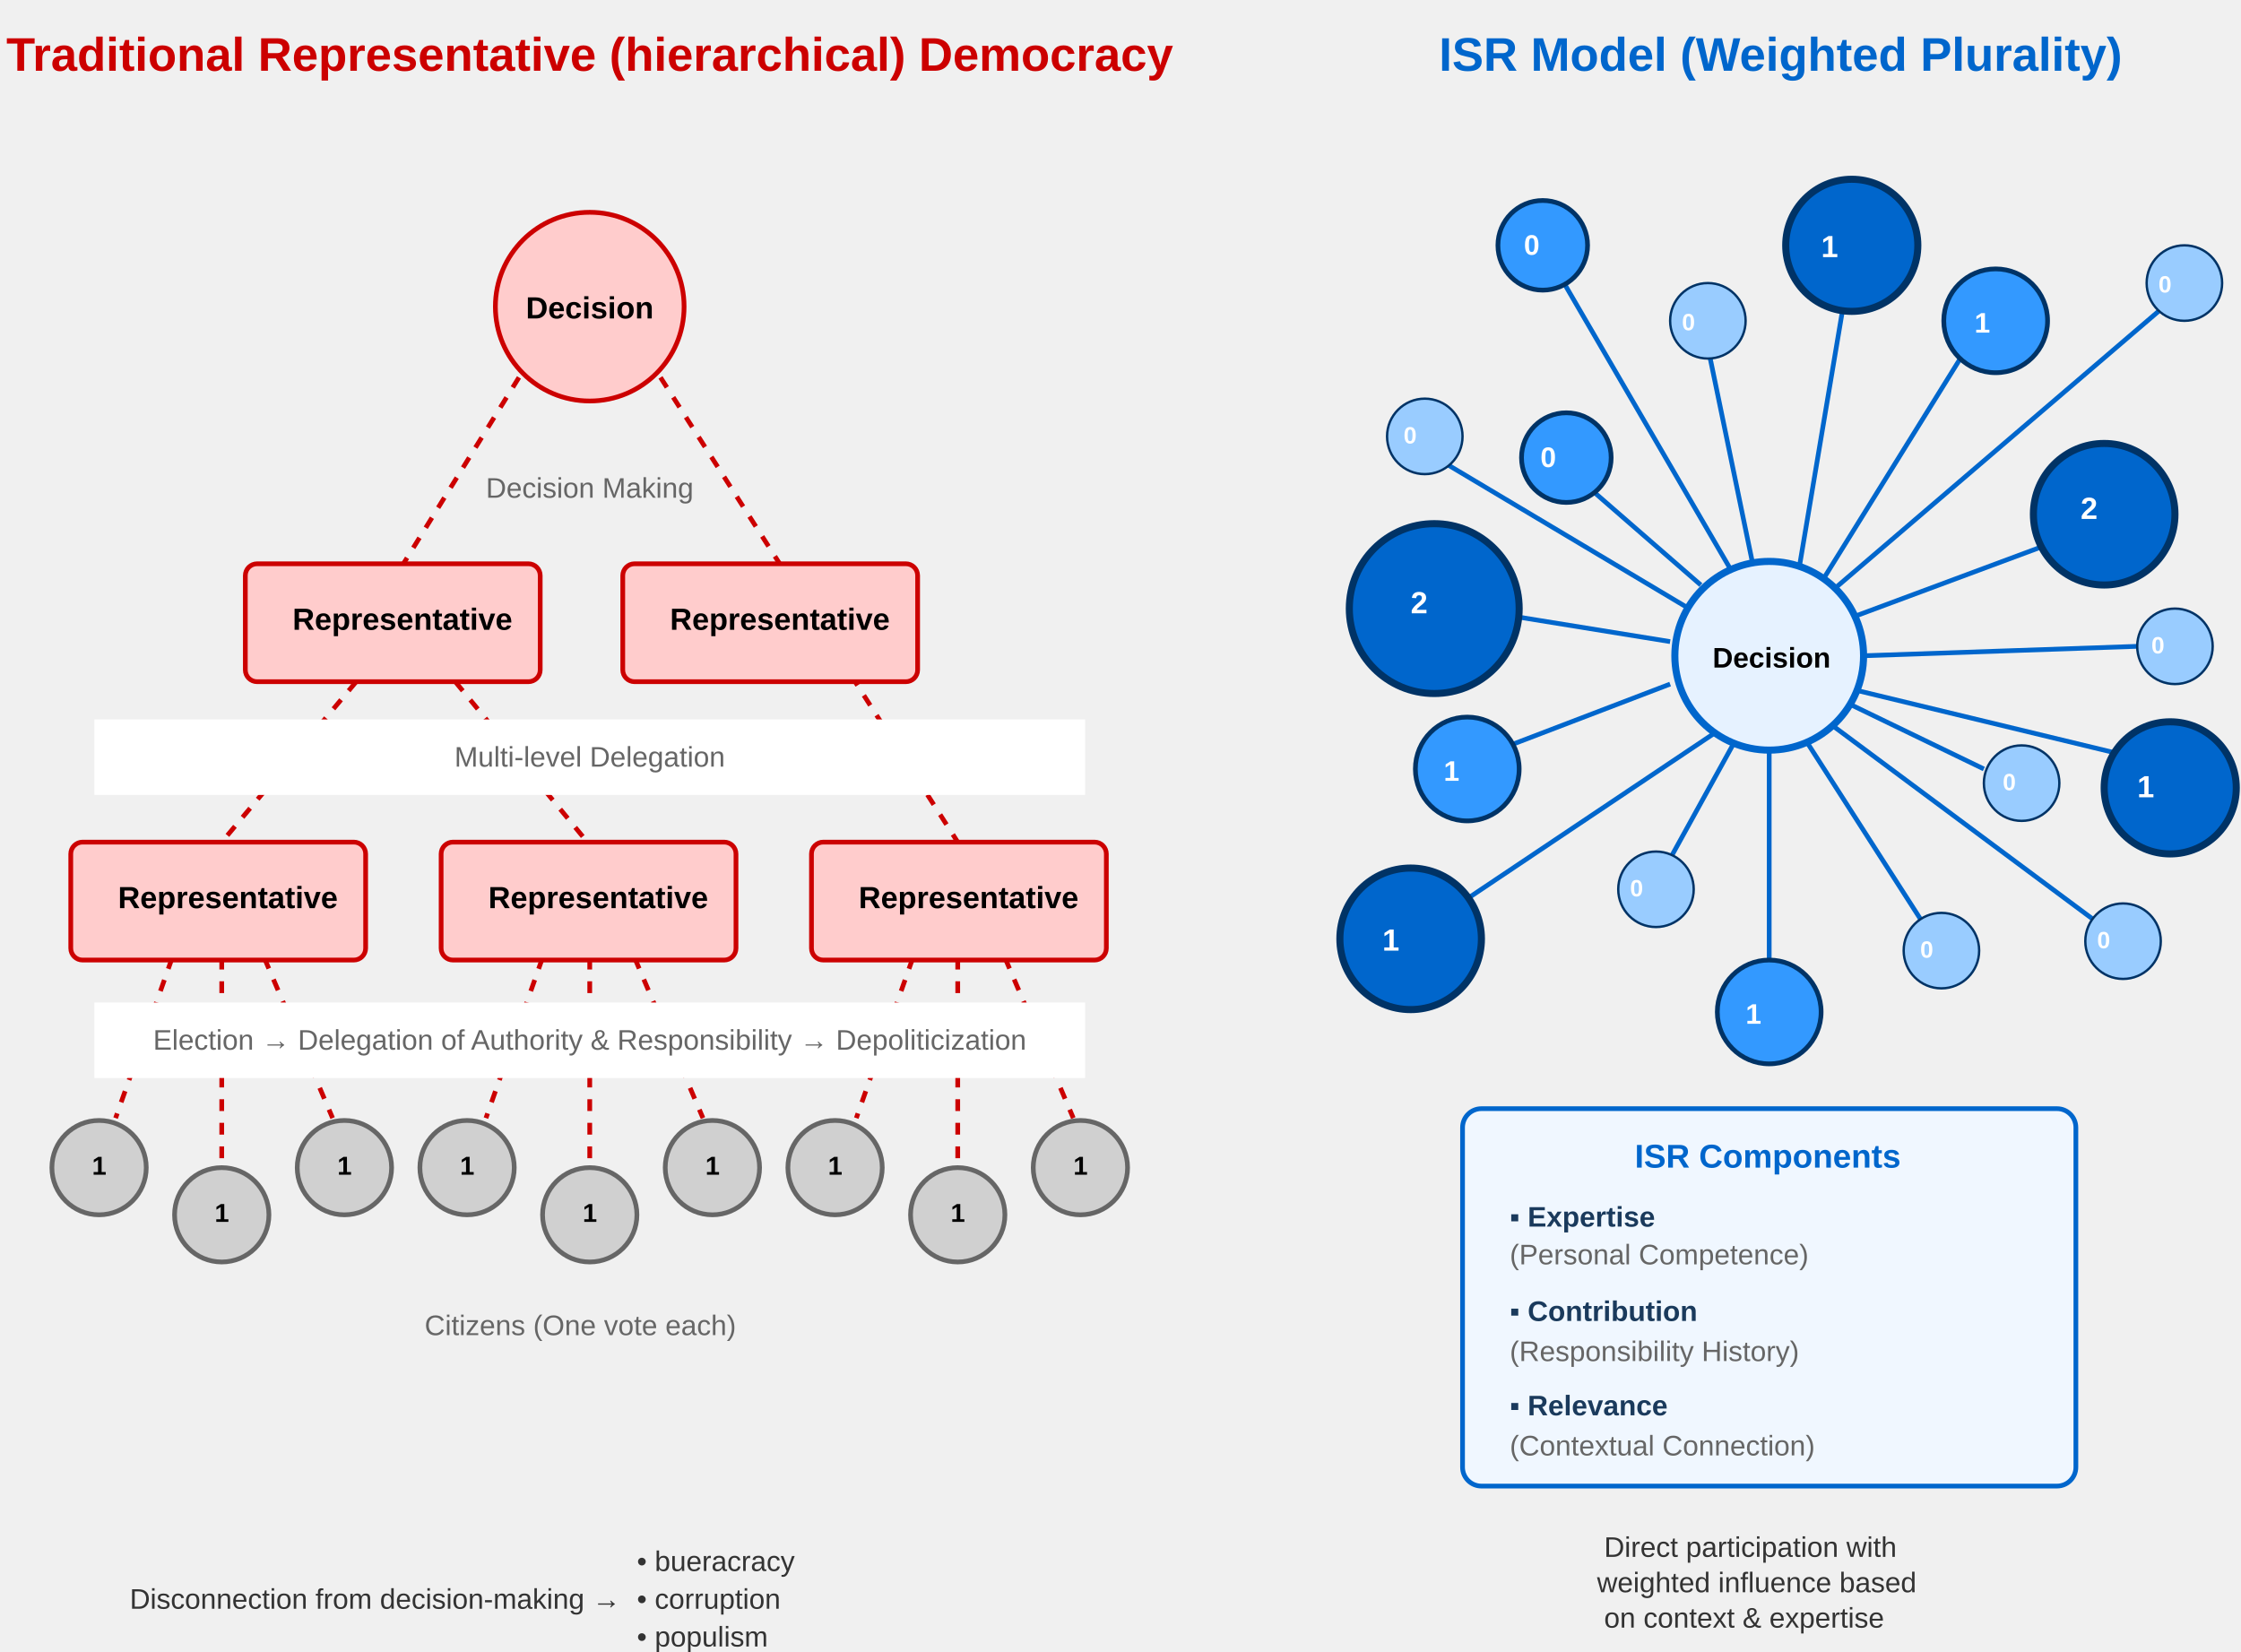
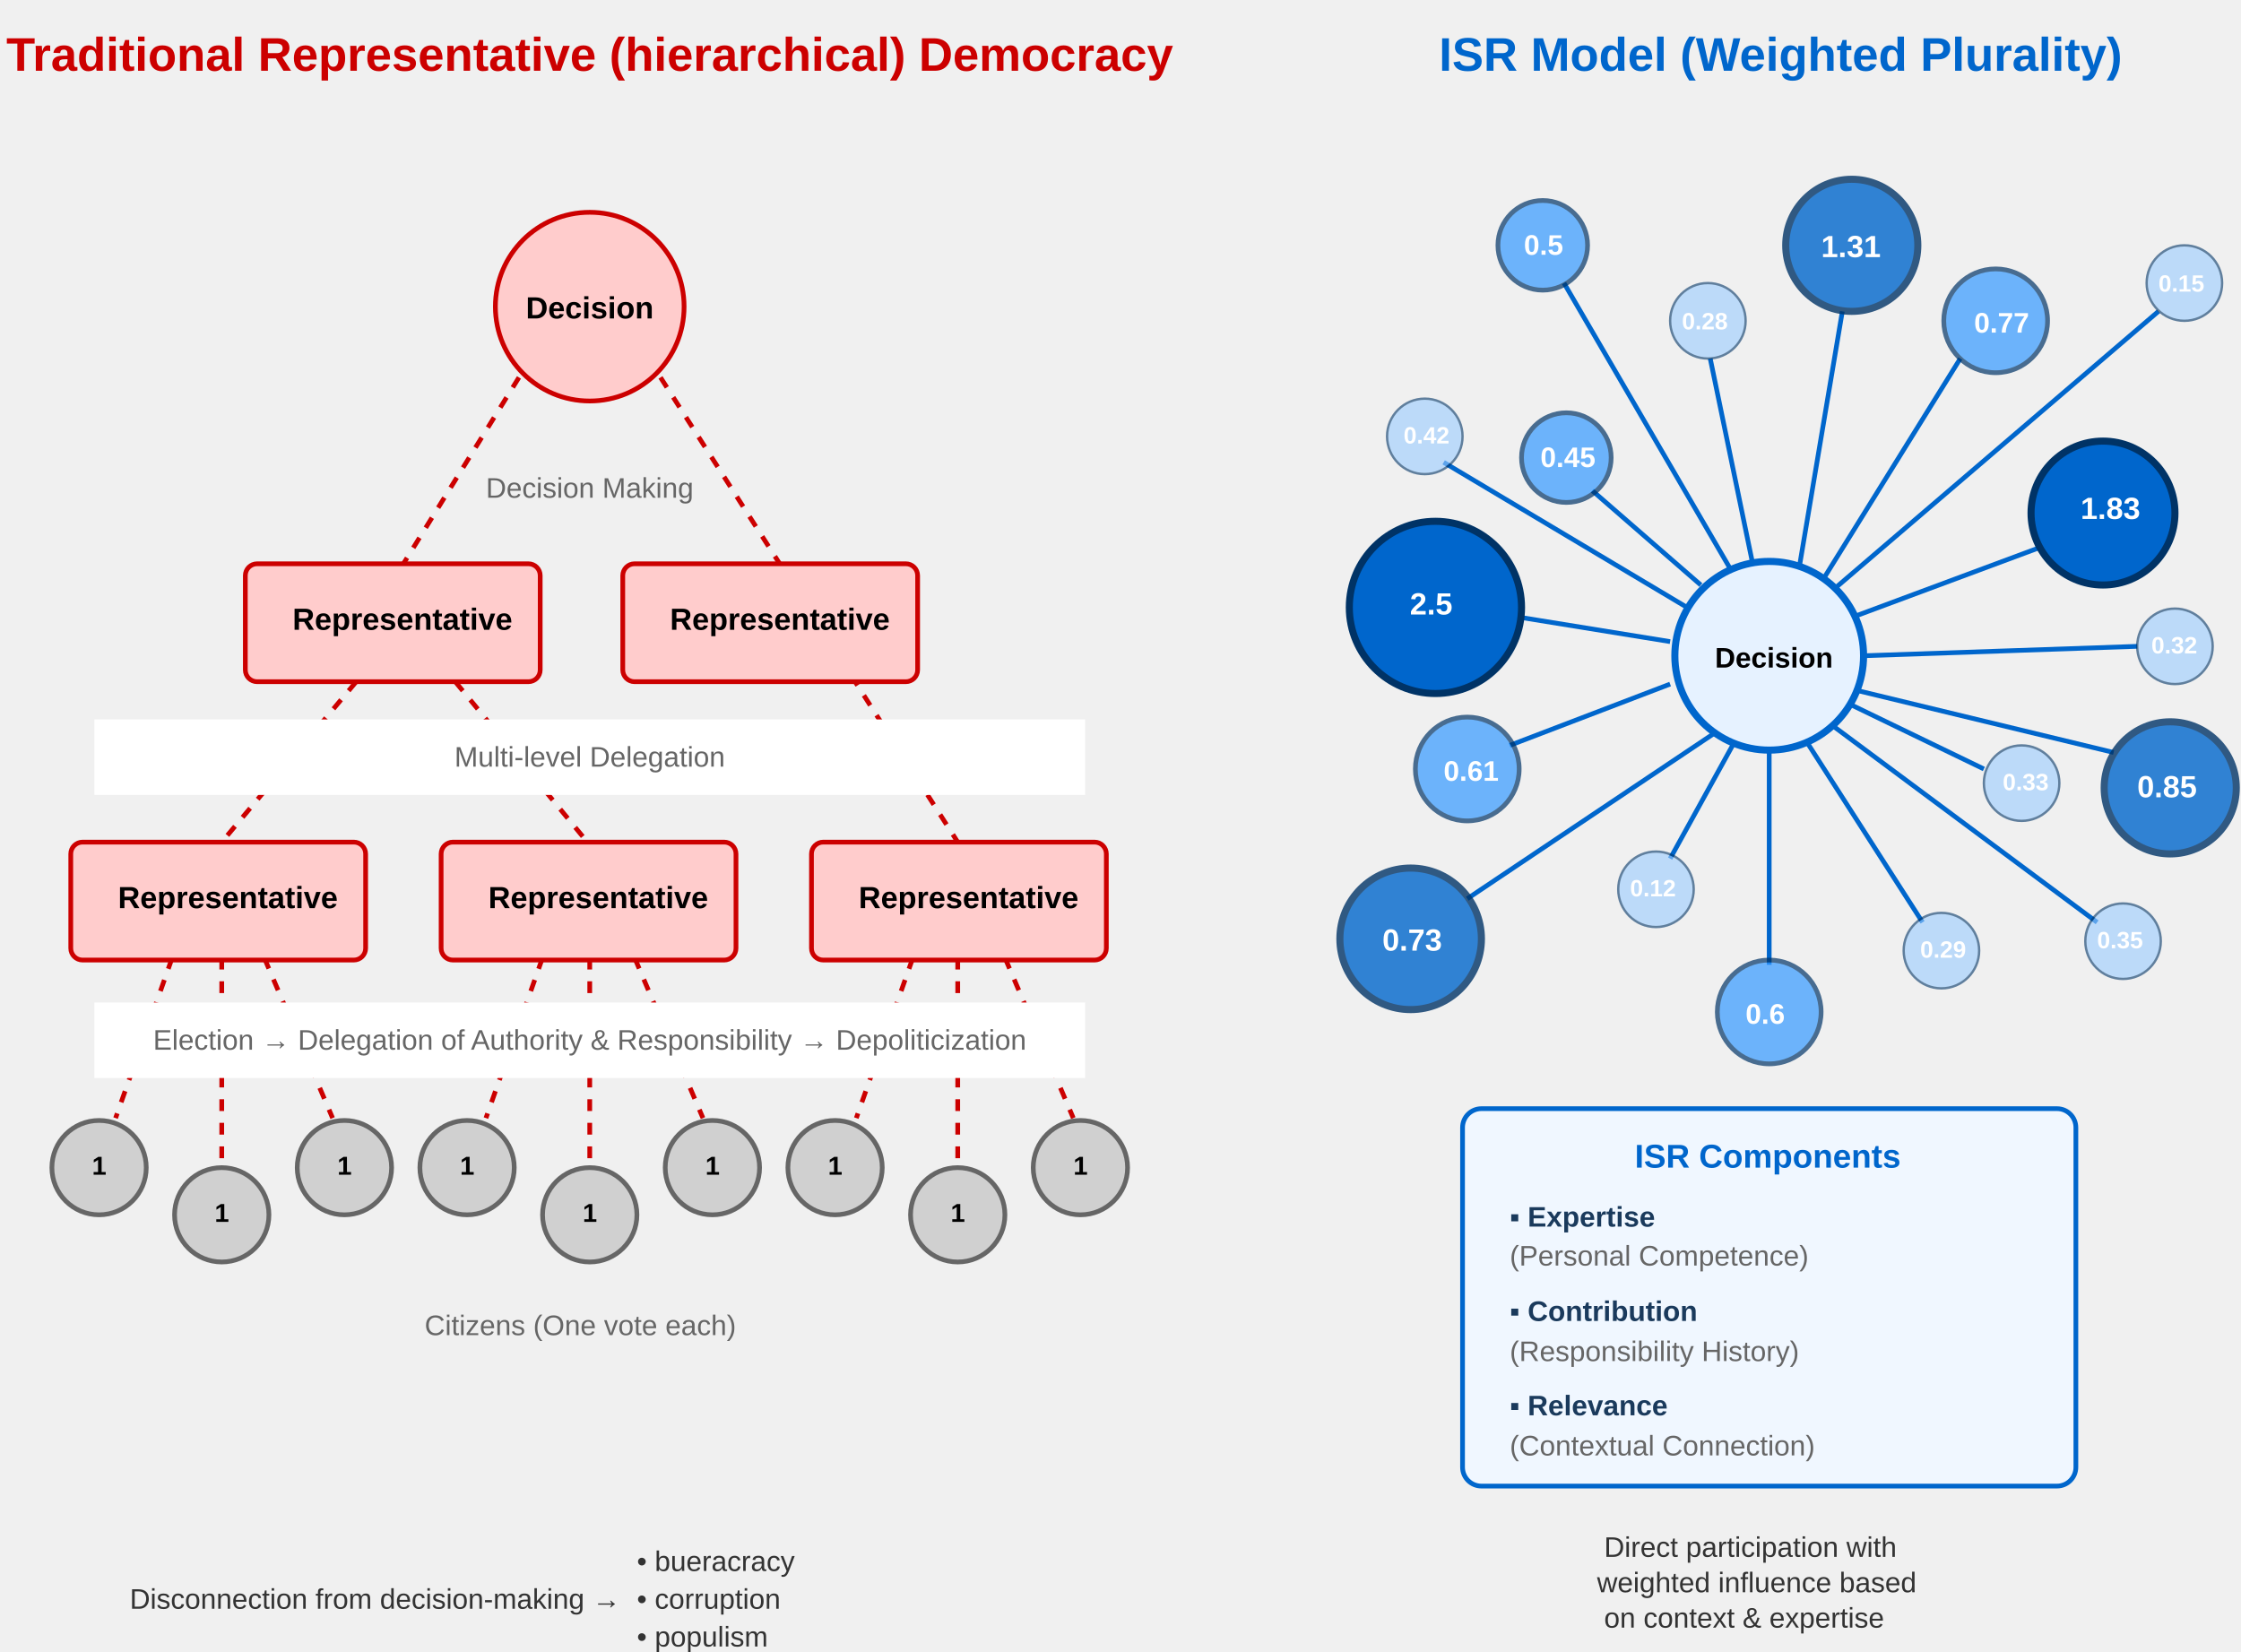
<svg xmlns="http://www.w3.org/2000/svg" viewBox="0 0 950 700">
  <defs>
    <style>text { font-family: Arial, sans-serif; }</style>
  </defs>
  <g>
    <text fill="#CC0000" font-size="20" font-weight="bold" text-anchor="middle" x="250" y="30">Traditional Representative (hierarchical) Democracy</text>
    <path d="M220 160L171 239" stroke="#CC0000" stroke-width="2" stroke-dasharray="5 5" />
    <path d="M280 160L406 357" stroke="#CC0000" stroke-width="2" stroke-dasharray="5 5" />
    <path d="M193 289L249 357" stroke="#CC0000" stroke-width="2" stroke-dasharray="5 5" />
    <path d="M151 289L94 357" stroke="#CC0000" stroke-width="2" stroke-dasharray="5 5" />
    <path d="M73 406L49 474" stroke="#CC0000" stroke-width="2" stroke-dasharray="5 5" />
    <path d="M94 406L94 492" stroke="#CC0000" stroke-width="2" stroke-dasharray="5 5" />
    <path d="M426 406L455 474" stroke="#CC0000" stroke-width="2" stroke-dasharray="5 5" />
    <path d="M387 406L363 474" stroke="#CC0000" stroke-width="2" stroke-dasharray="5 5" />
    <path d="M406 406L406 492" stroke="#CC0000" stroke-width="2" stroke-dasharray="5 5" />
    <path d="M269 406L298 474" stroke="#CC0000" stroke-width="2" stroke-dasharray="5 5" />
    <path d="M230 406L206 474" stroke="#CC0000" stroke-width="2" stroke-dasharray="5 5" />
    <path d="M250 406L250 492" stroke="#CC0000" stroke-width="2" stroke-dasharray="5 5" />
    <path d="M112 406L141 474" stroke="#CC0000" stroke-width="2" stroke-dasharray="5 5" />
    <circle cx="42" cy="495" r="20" fill="#D0D0D0" stroke="#666666" stroke-width="2" />
    <circle cx="94" cy="515" r="20" fill="#D0D0D0" stroke="#666666" stroke-width="2" />
    <circle cx="146" cy="495" r="20" fill="#D0D0D0" stroke="#666666" stroke-width="2" />
    <circle cx="198" cy="495" r="20" fill="#D0D0D0" stroke="#666666" stroke-width="2" />
    <circle cx="250" cy="515" r="20" fill="#D0D0D0" stroke="#666666" stroke-width="2" />
    <circle cx="302" cy="495" r="20" fill="#D0D0D0" stroke="#666666" stroke-width="2" />
    <circle cx="354" cy="495" r="20" fill="#D0D0D0" stroke="#666666" stroke-width="2" />
    <circle cx="406" cy="515" r="20" fill="#D0D0D0" stroke="#666666" stroke-width="2" />
    <circle cx="458" cy="495" r="20" fill="#D0D0D0" stroke="#666666" stroke-width="2" />
    <text fill="black" font-family="Inter" font-size="11" font-weight="bold" x="39" y="498">1</text>
    <text fill="black" font-family="Inter" font-size="11" font-weight="bold" x="91" y="518">1</text>
    <text fill="black" font-family="Inter" font-size="11" font-weight="bold" x="143" y="498">1</text>
    <text fill="black" font-family="Inter" font-size="11" font-weight="bold" x="195" y="498">1</text>
    <text fill="black" font-family="Inter" font-size="11" font-weight="bold" x="247" y="518">1</text>
    <text fill="black" font-family="Inter" font-size="11" font-weight="bold" x="299" y="498">1</text>
    <text fill="black" font-family="Inter" font-size="11" font-weight="bold" x="351" y="498">1</text>
    <text fill="black" font-family="Inter" font-size="11" font-weight="bold" x="403" y="518">1</text>
    <text fill="black" font-family="Inter" font-size="11" font-weight="bold" x="455" y="498">1</text>
    <circle cx="250" cy="130" r="40" fill="#ffcccc" stroke="#cc0000" stroke-width="2" rx="5" />
    <text fill="black" font-size="13" font-weight="bold" text-anchor="middle" x="250" y="135">Decision </text>
    <text fill="#666666" font-size="12" text-anchor="middle" x="250" y="211">Decision Making</text>
    <rect x="104" y="239" width="125" height="50" fill="#ffcccc" stroke="#cc0000" stroke-width="2" rx="5" />
    <text fill="black" font-size="13" font-weight="bold" x="124" y="267">Representative</text>
    <rect x="264" y="239" width="125" height="50" fill="#ffcccc" stroke="#cc0000" stroke-width="2" rx="5" />
    <text fill="black" font-size="13" font-weight="bold" x="284" y="267">Representative</text>
    <rect x="40" y="305" width="420" height="32" fill="#fff" />
    <text fill="#666666" font-size="12" text-anchor="middle" x="250" y="325">Multi-level Delegation</text>
    <rect x="30" y="357" width="125" height="50" fill="#ffcccc" stroke="#cc0000" stroke-width="2" rx="5" />
    <text fill="black" font-size="13" font-weight="bold" x="50" y="385">Representative</text>
    <rect x="187" y="357" width="125" height="50" fill="#ffcccc" stroke="#cc0000" stroke-width="2" rx="5" />
    <text fill="black" font-size="13" font-weight="bold" x="207" y="385">Representative</text>
    <rect x="344" y="357" width="125" height="50" fill="#ffcccc" stroke="#cc0000" stroke-width="2" rx="5" />
    <text fill="black" font-size="13" font-weight="bold" x="364" y="385">Representative</text>
    <rect x="40" y="425" width="420" height="32" fill="#fff" />
    <text fill="#666666" font-size="12" text-anchor="middle" x="250" y="445">Election → Delegation of Authority &amp; Responsibility → Depoliticization</text>
    <text fill="#666666" font-size="12" x="180" y="566">Citizens (One vote each)</text>
    <text fill="#333333" font-size="12" x="55" y="682">Disconnection from decision-making →</text>
    <text fill="#333333" font-size="12" x="270" y="666">• bueracracy </text>
    <text fill="#333333" font-size="12" x="270" y="682">• corruption </text>
    <text fill="#333333" font-size="12" x="270" y="698">• populism </text>
    <text fill="#0066CC" font-size="20" font-weight="bold" x="610" y="30">ISR Model (Weighted Plurality)</text>
    <path d="M776 290L896 319" stroke="#0066CC" stroke-width="2" />
    <path d="M790 278L906 274" stroke="#0066CC" stroke-width="2" />
    <path d="M787 261L865 232" stroke="#0066CC" stroke-width="2" />
    <path d="M776 251L915 132" stroke="#0066CC" stroke-width="2" />
    <path d="M772 247L831 152" stroke="#0066CC" stroke-width="2" />
    <path d="M763 239L781 132" stroke="#0066CC" stroke-width="2" />
    <path d="M743 239L725 152" stroke="#0066CC" stroke-width="2" />
    <path d="M734 242L663 120" stroke="#0066CC" stroke-width="2" />
    <path d="M721 248L675 208" stroke="#0066CC" stroke-width="2" />
    <path d="M716 258L612 196" stroke="#0066CC" stroke-width="2" />
    <path d="M781 297L841 326" stroke="#0066CC" stroke-width="2" />
    <path d="M772 304L889 391" stroke="#0066CC" stroke-width="2" />
    <path d="M763 310L815 391" stroke="#0066CC" stroke-width="2" />
    <path d="M740 306L708 364" stroke="#0066CC" stroke-width="2" />
    <path d="M728 310L622 381" stroke="#0066CC" stroke-width="2" />
    <path d="M708 290L640 316" stroke="#0066CC" stroke-width="2" />
    <path d="M708 272L640 261" stroke="#0066CC" stroke-width="2" />
    <path d="M750 319L750 409" stroke="#0066CC" stroke-width="2" />
-     <circle cx="598" cy="398" r="30" fill="#0066CC" opacity="1" stroke="#003366" stroke-width="3" />
-     <text fill="white" font-size="13" font-weight="bold" x="586" y="403">1 </text>
-     <circle cx="920" cy="334" r="28" fill="#0066CC" opacity="1" stroke="#003366" stroke-width="3" />
-     <text fill="white" font-size="13" font-weight="bold" x="906" y="338">1 </text>
-     <circle cx="608" cy="258" r="36" fill="#0066CC" stroke="#003366" stroke-width="3" />
-     <text fill="white" font-size="13" font-weight="bold" x="598" y="260">2 </text>
-     <circle cx="892" cy="218" r="30" fill="#0066CC" stroke="#003366" stroke-width="3" />
-     <text fill="white" font-size="13" font-weight="bold" x="882" y="220">2 </text>
-     <circle cx="750" cy="429" r="22" fill="#3399FF" opacity="1" stroke="#003366" stroke-width="2" />
-     <text fill="white" font-size="12" font-weight="bold" x="740" y="434">1 </text>
-     <circle cx="846" cy="136" r="22" fill="#3399FF" opacity="1" stroke="#003366" stroke-width="2" />
-     <text fill="white" font-size="12" font-weight="bold" x="837" y="141">1 </text>
-     <circle cx="622" cy="326" r="22" fill="#3399FF" opacity="1" stroke="#003366" stroke-width="2" />
-     <text fill="white" font-size="12" font-weight="bold" x="612" y="331">1 </text>
-     <circle cx="785" cy="104" r="28" fill="#0066CC" opacity="1" stroke="#003366" stroke-width="3" />
-     <text fill="white" font-size="13" font-weight="bold" x="772" y="109">1 </text>
-     <circle cx="664" cy="194" r="19" fill="#3399FF" opacity="1" stroke="#003366" stroke-width="2" />
-     <text fill="white" font-size="12" font-weight="bold" x="653" y="198">0 </text>
-     <circle cx="654" cy="104" r="19" fill="#3399FF" opacity="1" stroke="#003366" stroke-width="2" />
-     <text fill="white" font-size="12" font-weight="bold" x="646" y="108">0 </text>
-     <circle cx="900" cy="399" r="16" fill="#99CCFF" opacity="1" stroke="#003366" />
-     <text fill="white" font-size="10" font-weight="bold" x="889" y="402">0 </text>
-     <circle cx="604" cy="185" r="16" fill="#99CCFF" opacity="1" stroke="#003366" />
-     <text fill="white" font-size="10" font-weight="bold" x="595" y="188">0 </text>
-     <circle cx="857" cy="332" r="16" fill="#99CCFF" opacity="1" stroke="#003366" />
-     <text fill="white" font-size="10" font-weight="bold" x="849" y="335">0 </text>
-     <circle cx="922" cy="274" r="16" fill="#99CCFF" opacity="1" stroke="#003366" />
-     <text fill="white" font-size="10" font-weight="bold" x="912" y="277">0 </text>
-     <circle cx="926" cy="120" r="16" fill="#99CCFF" opacity="1" stroke="#003366" />
-     <text fill="white" font-size="10" font-weight="bold" x="915" y="124">0 </text>
-     <circle cx="724" cy="136" r="16" fill="#99CCFF" opacity="1" stroke="#003366" />
-     <text fill="white" font-size="10" font-weight="bold" x="713" y="140">0 </text>
-     <circle cx="702" cy="377" r="16" fill="#99CCFF" opacity="1" stroke="#003366" />
-     <text fill="white" font-size="10" font-weight="bold" x="691" y="380">0 </text>
-     <circle cx="823" cy="403" r="16" fill="#99CCFF" opacity="1" stroke="#003366" />
-     <text fill="white" font-size="10" font-weight="bold" x="814" y="406">0 </text>
+     <circle cx="598" cy="398" r="30" fill="#0066CC" opacity="0.8" stroke="#003366" stroke-width="3" />
+     <text fill="white" font-size="13" font-weight="bold" x="586" y="403">0.73 </text>
+     <circle cx="920" cy="334" r="28" fill="#0066CC" opacity="0.8" stroke="#003366" stroke-width="3" />
+     <text fill="white" font-size="13" font-weight="bold" x="906" y="338">0.85 </text>
+     <circle cx="608.5" cy="257.5" r="36.5" fill="#0066CC" stroke="#003366" stroke-width="3" />
+     <text fill="white" font-size="13" font-weight="bold" x="597.667" y="260.495">2.5 </text>
+     <circle cx="891.5" cy="217.5" r="30.5" fill="#0066CC" stroke="#003366" stroke-width="3" />
+     <text fill="white" font-size="13" font-weight="bold" x="882" y="220">1.83 </text>
+     <circle cx="750" cy="429" r="22" fill="#3399FF" opacity="0.7" stroke="#003366" stroke-width="2" />
+     <text fill="white" font-size="12" font-weight="bold" x="739.973" y="434">0.6 </text>
+     <circle cx="846" cy="136" r="22" fill="#3399FF" opacity="0.7" stroke="#003366" stroke-width="2" />
+     <text fill="white" font-size="12" font-weight="bold" x="836.854" y="141">0.77 </text>
+     <circle cx="622" cy="326" r="22" fill="#3399FF" opacity="0.7" stroke="#003366" stroke-width="2" />
+     <text fill="white" font-size="12" font-weight="bold" x="611.973" y="331">0.61 </text>
+     <circle cx="785" cy="104" r="28" fill="#0066CC" opacity="0.8" stroke="#003366" stroke-width="3" />
+     <text fill="white" font-size="13" font-weight="bold" x="772" y="109">1.31 </text>
+     <circle cx="664" cy="194" r="19" fill="#3399FF" opacity="0.7" stroke="#003366" stroke-width="2" />
+     <text fill="white" font-size="12" font-weight="bold" x="653" y="198">0.45 </text>
+     <circle cx="654" cy="104" r="19" fill="#3399FF" opacity="0.7" stroke="#003366" stroke-width="2" />
+     <text fill="white" font-size="12" font-weight="bold" x="646" y="108">0.5 </text>
+     <circle cx="900" cy="399" r="16" fill="#99CCFF" opacity="0.6" stroke="#003366" />
+     <text fill="white" font-size="10" font-weight="bold" x="889" y="402">0.35 </text>
+     <circle cx="604" cy="185" r="16" fill="#99CCFF" opacity="0.6" stroke="#003366" />
+     <text fill="white" font-size="10" font-weight="bold" x="595" y="188">0.42 </text>
+     <circle cx="857" cy="332" r="16" fill="#99CCFF" opacity="0.6" stroke="#003366" />
+     <text fill="white" font-size="10" font-weight="bold" x="849" y="335">0.33 </text>
+     <circle cx="922" cy="274" r="16" fill="#99CCFF" opacity="0.6" stroke="#003366" />
+     <text fill="white" font-size="10" font-weight="bold" x="912" y="277">0.32 </text>
+     <circle cx="926" cy="120" r="16" fill="#99CCFF" opacity="0.6" stroke="#003366" />
+     <text fill="white" font-size="10" font-weight="bold" x="915" y="123.636">0.15 </text>
+     <circle cx="724" cy="136" r="16" fill="#99CCFF" opacity="0.6" stroke="#003366" />
+     <text fill="white" font-size="10" font-weight="bold" x="713" y="139.636">0.28 </text>
+     <circle cx="702" cy="377" r="16" fill="#99CCFF" opacity="0.6" stroke="#003366" />
+     <text fill="white" font-size="10" font-weight="bold" x="691" y="380">0.12 </text>
+     <circle cx="823" cy="403" r="16" fill="#99CCFF" opacity="0.6" stroke="#003366" />
+     <text fill="white" font-size="10" font-weight="bold" x="814" y="406">0.29 </text>
    <circle cx="750" cy="278" r="40" fill="#E6F2FF" stroke="#0066CC" stroke-width="3" />
-     <text fill="black" font-size="12" font-weight="bold" x="726" y="283">Decision </text>
+     <text fill="black" font-size="12" font-weight="bold" x="727" y="283">Decision </text>
    <rect x="620" y="470" width="260" height="160" fill="#f0f7ff" stroke="#0066cc" stroke-width="2" rx="8" />
    <text fill="#0066CC" font-size="14" font-weight="bold" x="693" y="495">ISR Components </text>
    <text fill="#1A3A5C" font-size="12" font-weight="bold" x="640" y="520">▪ Expertise </text>
-     <text fill="#666666" font-size="12" x="640" y="536">(Personal Competence) </text>
+     <text fill="#666666" font-size="12" x="640" y="536.5">(Personal Competence) </text>
    <text fill="#1A3A5C" font-size="12" font-weight="bold" x="640" y="560">▪ Contribution </text>
    <text fill="#666666" font-size="12" x="640" y="577">(Responsibility History) </text>
    <text fill="#1A3A5C" font-size="12" font-weight="bold" x="640" y="600">▪ Relevance </text>
    <text fill="#666666" font-size="12" x="640" y="617">(Contextual Connection) </text>
    <text fill="#333333" font-size="12" x="680" y="660">Direct participation with </text>
    <text fill="#333333" font-size="12" x="677" y="675">weighted influence based </text>
    <text fill="#333333" font-size="12" x="680" y="690">on context &amp; expertise </text>
  </g>
</svg>
